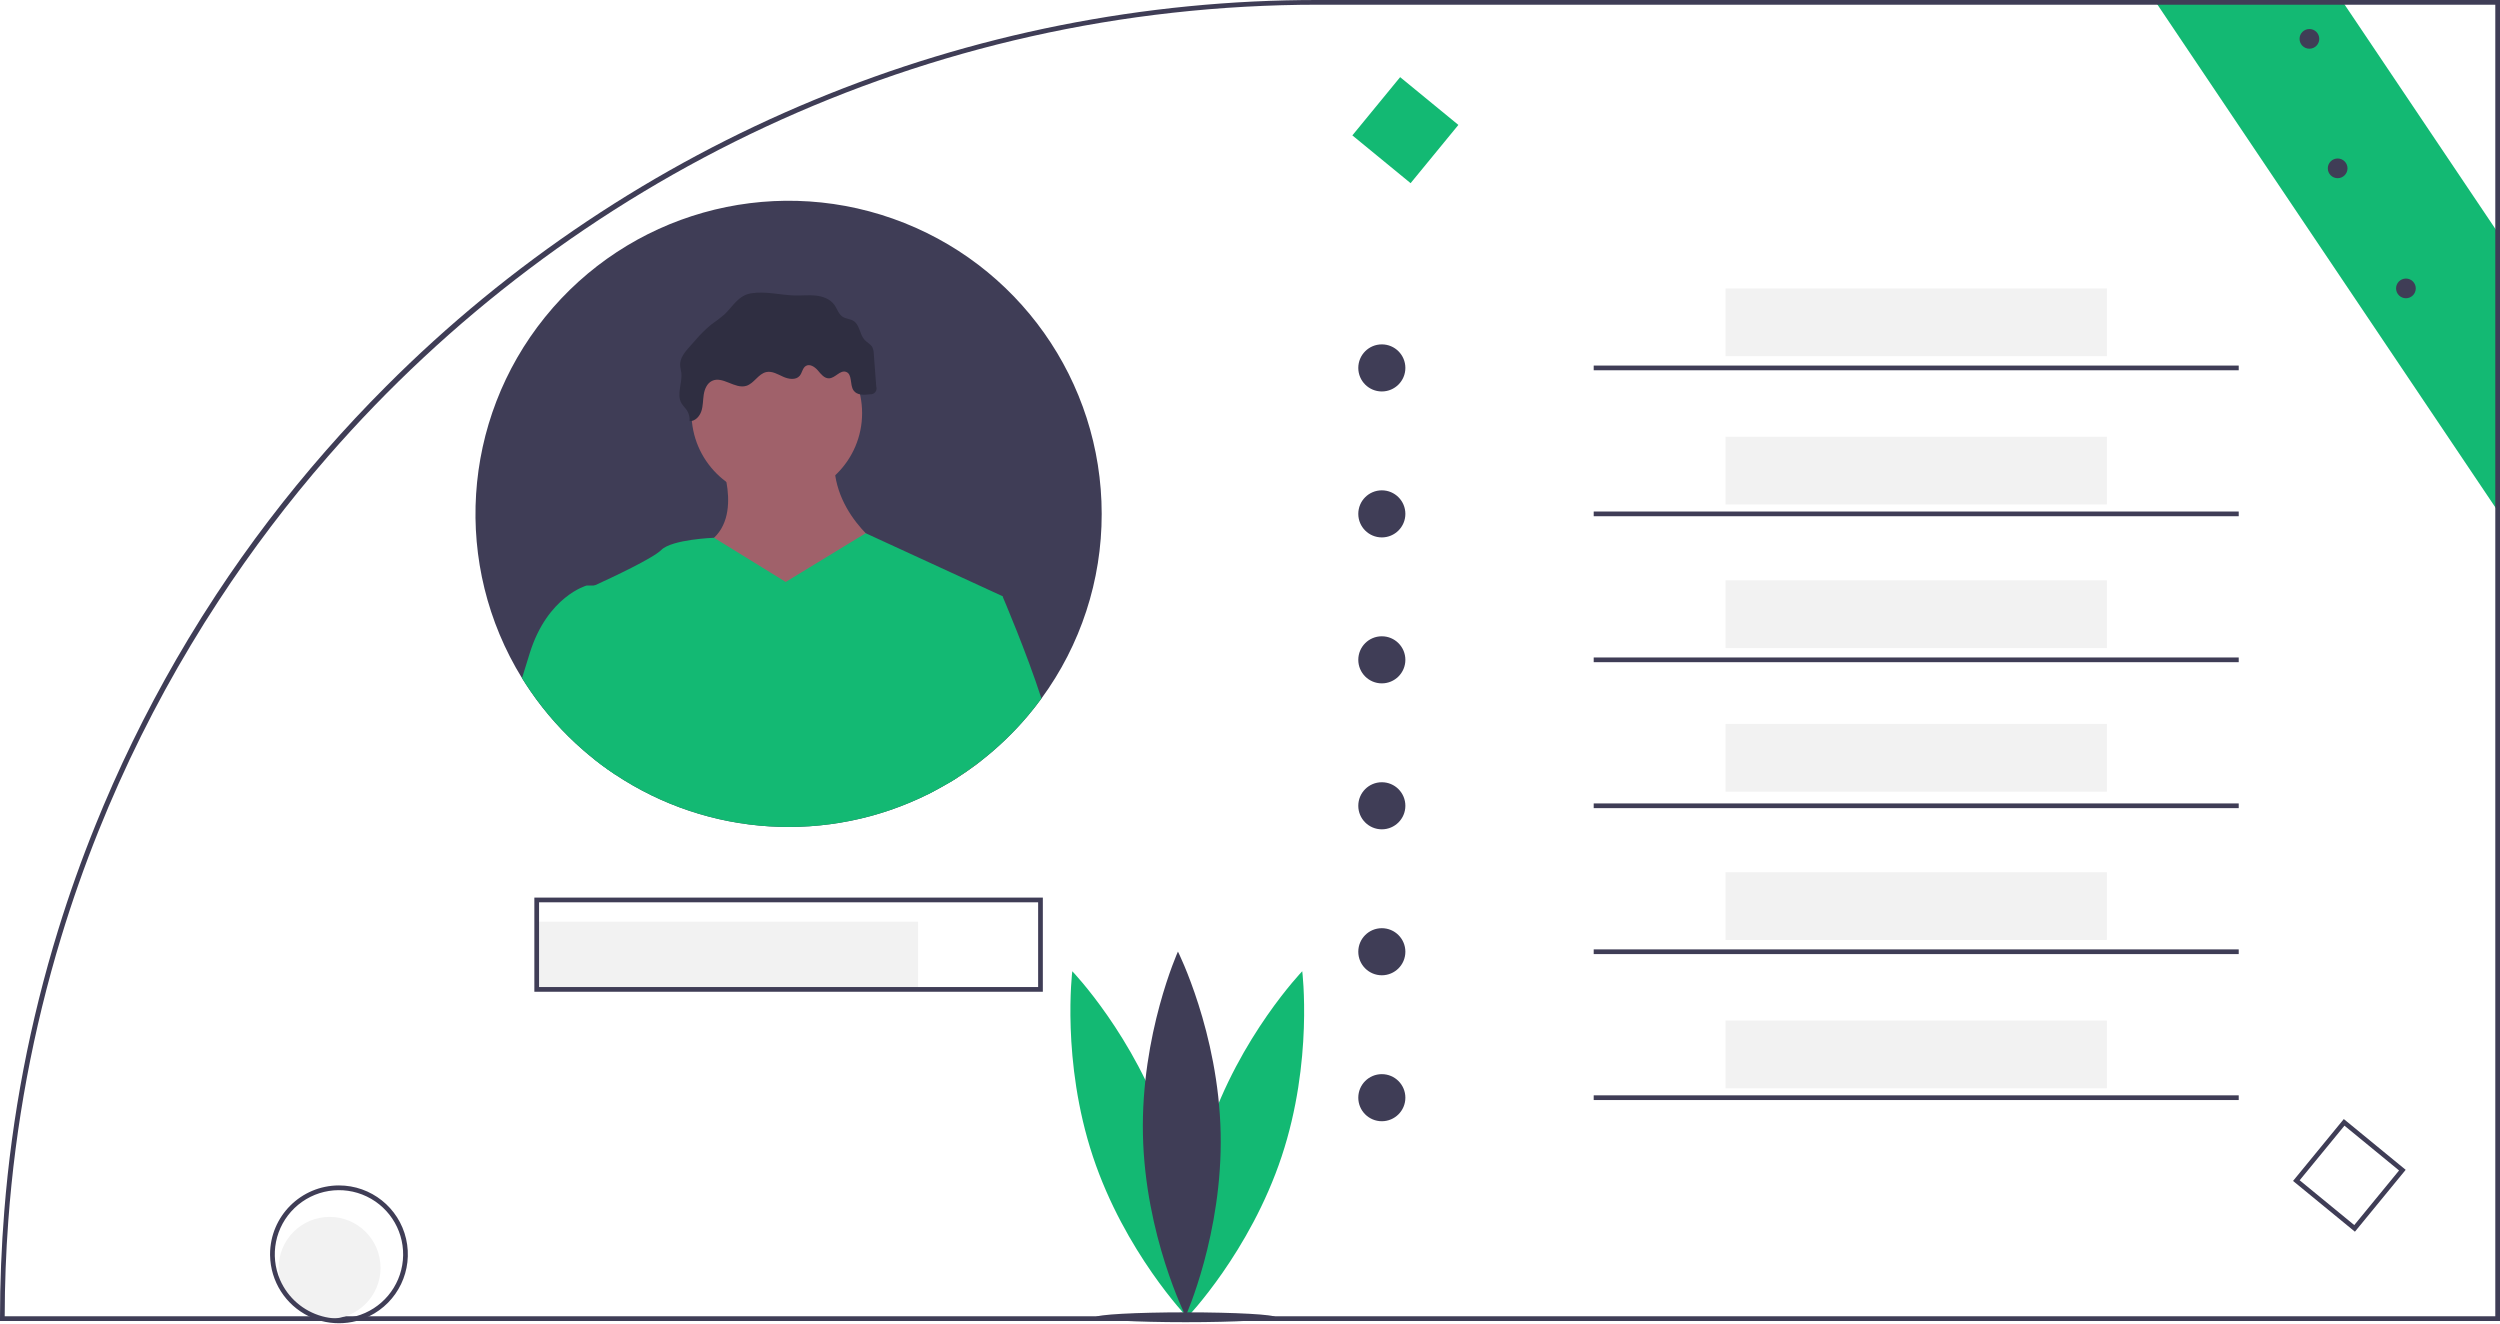
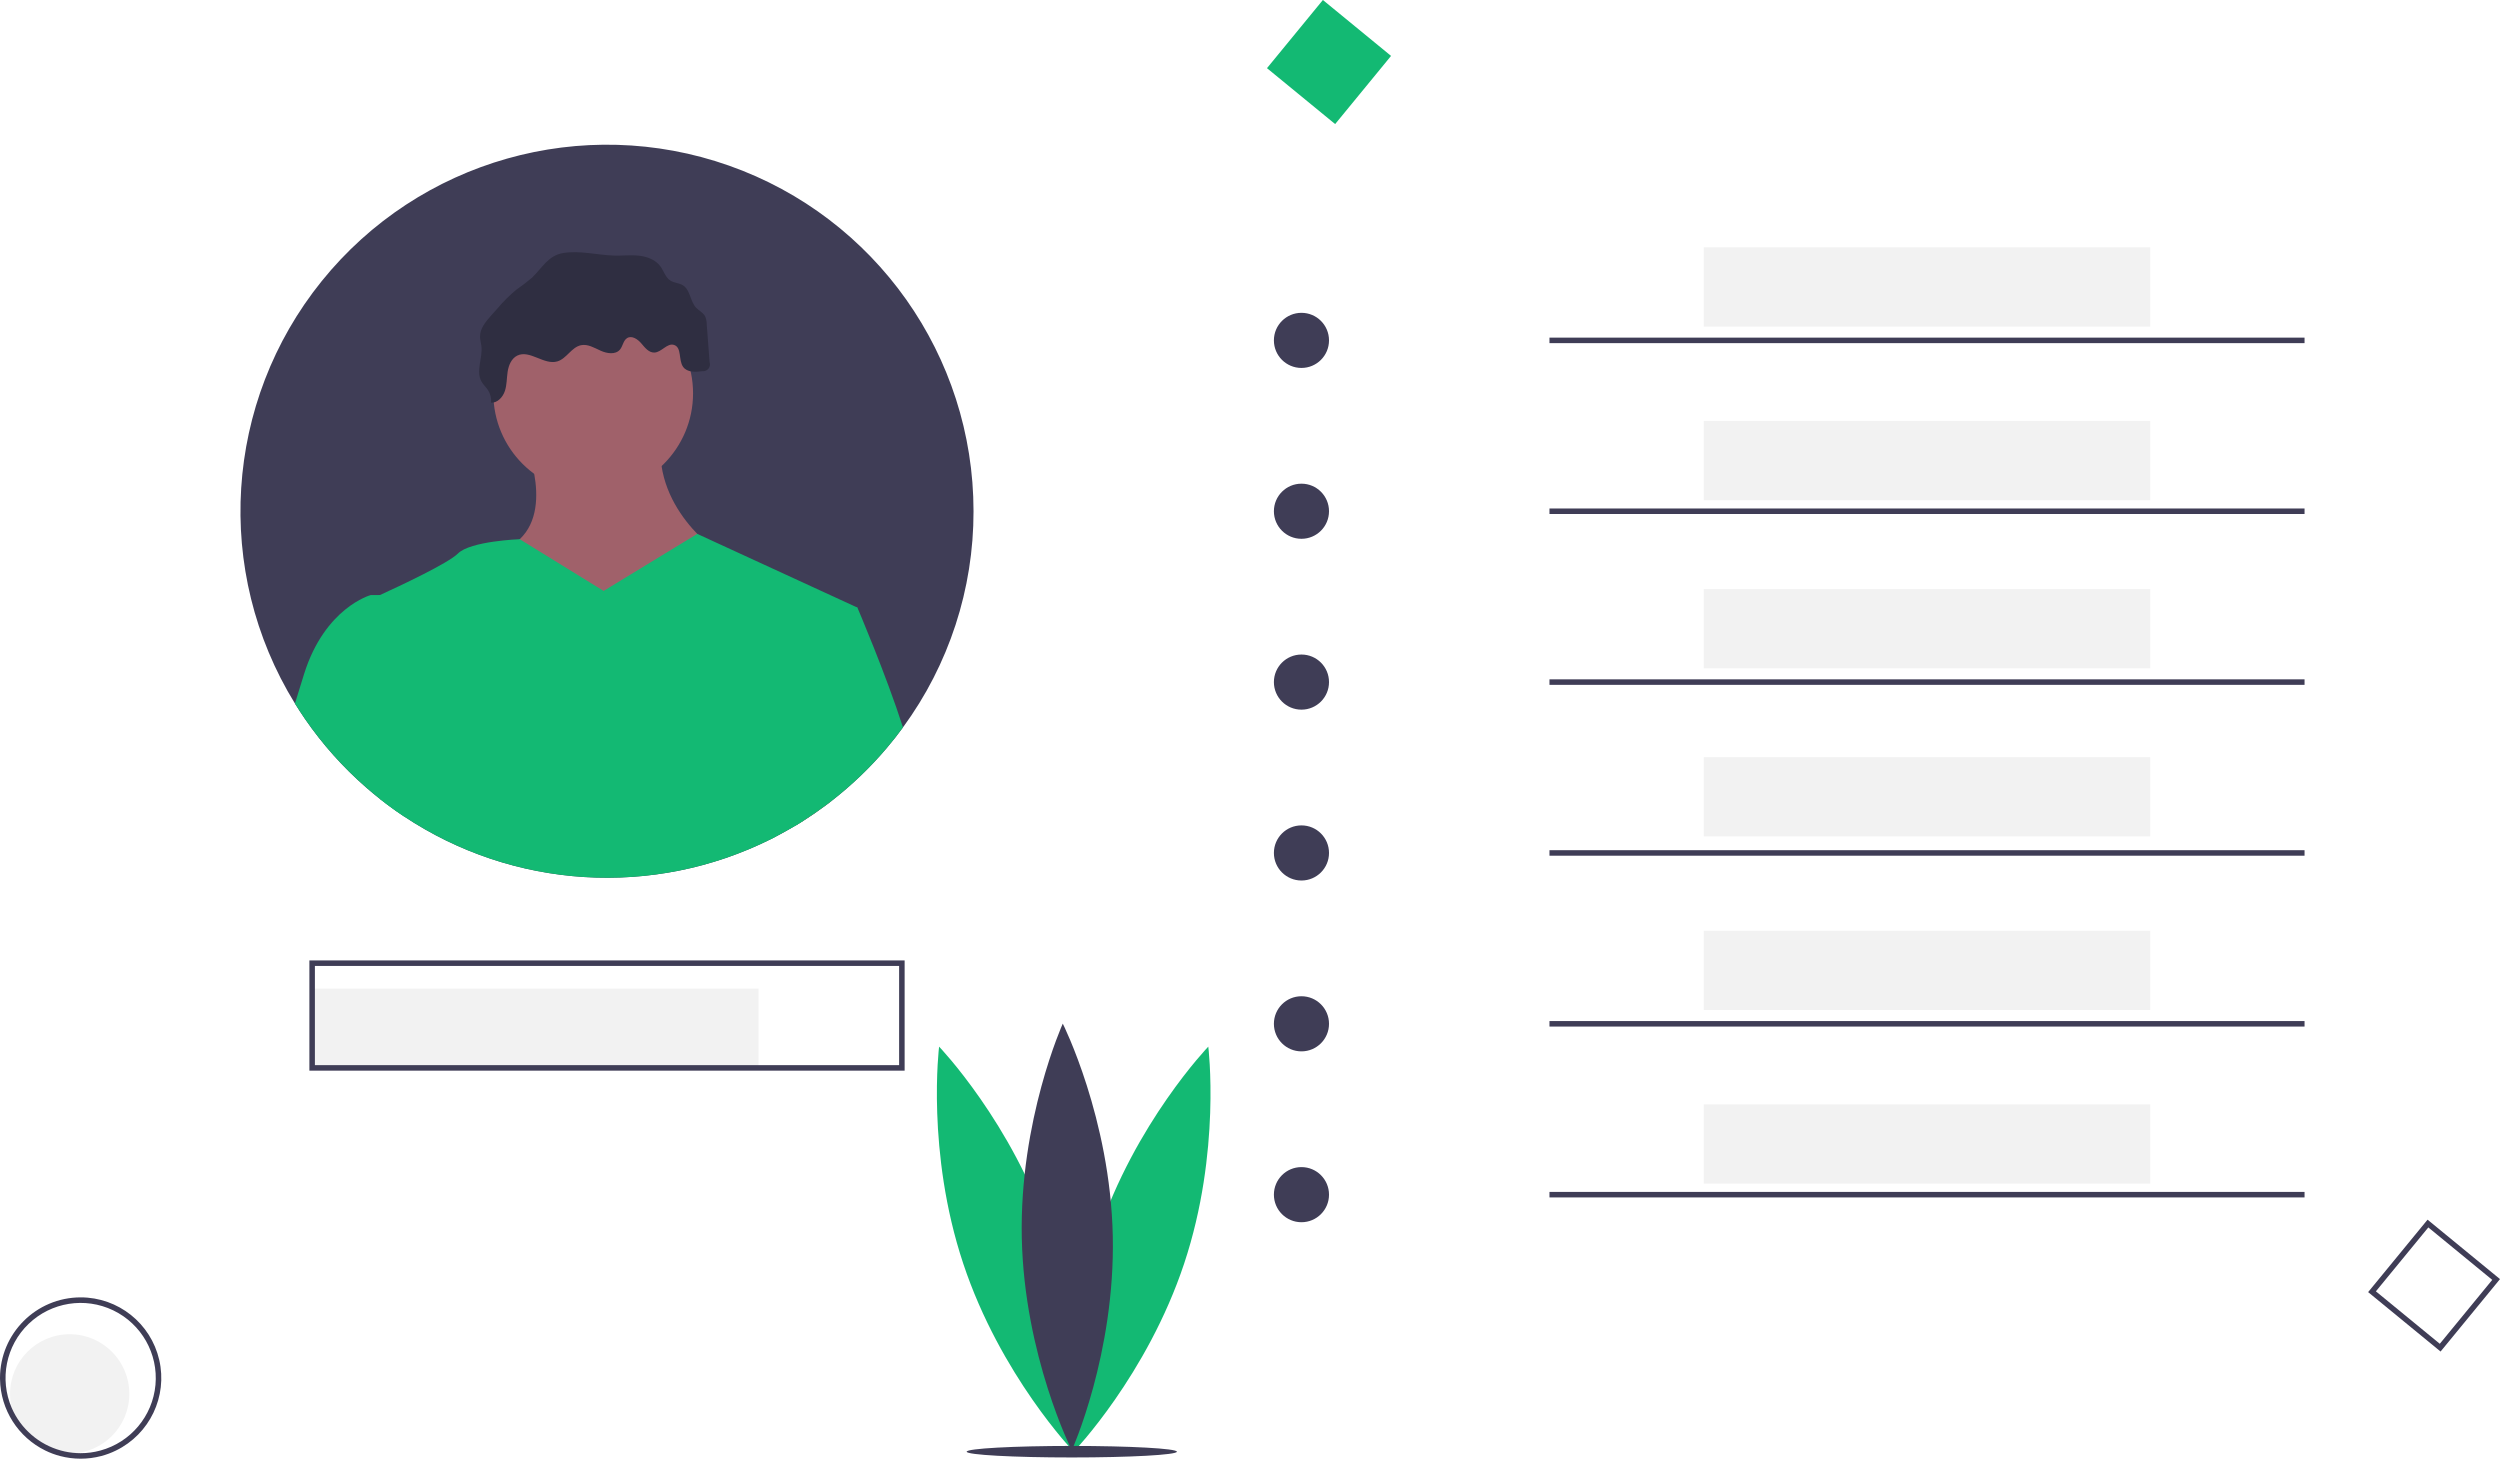
- <svg xmlns="http://www.w3.org/2000/svg" id="e7d24159-a105-4c62-98a5-787fb4a09ca9" data-name="Layer 1" width="1061.98" height="562.1" viewBox="0 0 1061.98 562.1">
-   <polygon points="1061.98 100.16 1061.98 218.47 1059.98 215.49 916.49 2 915.14 0 994.66 0 996 2 1059.98 97.18 1061.98 100.16" fill="#13b973" />
-   <path d="M629.15,168.95A558.423,558.423,0,0,0,233.07,333.01q-13.365,13.365-25.7,27.47a556.125,556.125,0,0,0-46.51,61.05q-6.09,9.255-11.8,18.75a560.141,560.141,0,0,0-36.03,70.78q-1.695,3.99-3.31,8.01-8.985,22.155-15.99,44.89a554.274,554.274,0,0,0-22.9,119.48q-1.815,22.665-1.82,45.65v1H1130.99V168.95Zm499.84,559.14H71.01q.03-20.4,1.52-40.43A554.155,554.155,0,0,1,94.99,567.08q6.99-23.01,15.88-45.15a555.155,555.155,0,0,1,39.25-79.02q5.685-9.525,11.79-18.8A558.676,558.676,0,0,1,208.33,362.83c102.4-117.5,253.09-191.88,420.82-191.88h499.84Z" transform="translate(-69.01001 -168.95)" fill="#3f3d56" />
-   <path d="M564.603,649.813c13.487,40.59,8.75,78.701,8.75,78.701s-26.603-27.698-40.09-68.288-8.75-78.701-8.75-78.701S551.116,609.223,564.603,649.813Z" transform="translate(-69.01001 -168.95)" fill="#13b973" />
-   <path d="M582.103,649.813c-13.487,40.59-8.75,78.701-8.75,78.701s26.603-27.698,40.09-68.288,8.75-78.701,8.75-78.701S595.59,609.223,582.103,649.813Z" transform="translate(-69.01001 -168.95)" fill="#13b973" />
-   <path d="M587.535,650.252c.904,42.762-14.872,77.777-14.872,77.777S555.422,693.713,554.518,650.95s14.872-77.777,14.872-77.777S586.631,607.49,587.535,650.252Z" transform="translate(-69.01001 -168.95)" fill="#3f3d56" />
-   <ellipse cx="503.645" cy="559.562" rx="38.141" ry="2.093" fill="#3f3d56" />
-   <circle cx="140.01" cy="538.572" r="21.641" fill="#f2f2f2" />
-   <path d="M212.99,672.51a29.3,29.3,0,0,0-29.26,29.27c0,.16,0,.32.01.48a29.329,29.329,0,0,0,16.44,25.83,28.33,28.33,0,0,0,5.37,2,29.348,29.348,0,0,0,14.89,0,28.33,28.33,0,0,0,5.37-2,29.268,29.268,0,0,0-12.82-55.58Zm7.16,55.58a26.841,26.841,0,0,1-7.16.96c-.48,0-.96-.01-1.43-.04h-.01a26.283,26.283,0,0,1-5.71-.92,27.359,27.359,0,0,1-17.85-15.45V712.63a27.26,27.26,0,1,1,32.16,15.46Z" transform="translate(-69.01001 -168.95)" fill="#3f3d56" />
-   <rect x="227.99" y="391.524" width="162" height="28.766" fill="#f2f2f2" />
-   <rect x="732.99" y="122.524" width="162" height="28.766" fill="#f2f2f2" />
-   <rect x="732.99" y="185.524" width="162" height="28.766" fill="#f2f2f2" />
-   <rect x="732.99" y="246.524" width="162" height="28.766" fill="#f2f2f2" />
-   <rect x="732.99" y="307.524" width="162" height="28.766" fill="#f2f2f2" />
-   <rect x="732.99" y="370.524" width="162" height="28.766" fill="#f2f2f2" />
-   <rect x="732.99" y="433.524" width="162" height="28.766" fill="#f2f2f2" />
-   <path d="M296,550.24v40H512v-40Zm214,38H298v-36H510Z" transform="translate(-69.01001 -168.95)" fill="#3f3d56" />
-   <circle cx="586.99" cy="156.29" r="10" fill="#3f3d56" />
-   <circle cx="586.99" cy="218.29" r="10" fill="#3f3d56" />
-   <circle cx="586.99" cy="280.29" r="10" fill="#3f3d56" />
-   <circle cx="586.99" cy="342.29" r="10" fill="#3f3d56" />
-   <circle cx="586.99" cy="404.29" r="10" fill="#3f3d56" />
-   <circle cx="586.99" cy="466.29" r="10" fill="#3f3d56" />
-   <rect x="676.99" y="155.29" width="274" height="2" fill="#3f3d56" />
-   <rect x="676.99" y="217.29" width="274" height="2" fill="#3f3d56" />
-   <rect x="676.99" y="279.29" width="274" height="2" fill="#3f3d56" />
-   <rect x="676.99" y="341.29" width="274" height="2" fill="#3f3d56" />
-   <rect x="676.99" y="403.29" width="274" height="2" fill="#3f3d56" />
-   <rect x="676.99" y="465.29" width="274" height="2" fill="#3f3d56" />
-   <path d="M1069.36,692.166l-26.286-21.565,21.565-26.286,26.286,21.565ZM1045.889,670.323l23.194,19.028,19.028-23.194L1064.917,647.129Z" transform="translate(-69.01001 -168.95)" fill="#3f3d56" />
-   <rect x="650" y="208.24" width="32" height="32" transform="translate(224.318 -540.4911) rotate(39.36505)" fill="#13b973" />
-   <path d="M537,387.24a132.326,132.326,0,0,1-25.6,78.44c-1.9,2.6-3.89,5.14-5.98,7.59A133.415,133.415,0,0,1,485.72,492.17c-.72.56-1.45,1.12-2.19,1.67q-4.05,3.03-8.33,5.75c-.87.55-1.74,1.09-2.62,1.61q-2.985,1.815-6.08,3.46c-1.01.54-2.03,1.07-3.05,1.58a133.091,133.091,0,0,1-133.15-8.29c-1.04-.68-2.06-1.38-3.07-2.1-1.9-1.34-3.77-2.74-5.59-4.18-1.68-1.32-3.32-2.69-4.93-4.09a133.168,133.168,0,0,1-22.35-25.04q-1.86-2.715-3.6-5.52A133.006,133.006,0,1,1,537,387.24Z" transform="translate(-69.01001 -168.95)" fill="#3f3d56" />
-   <circle cx="329.981" cy="175.494" r="36.234" fill="#a0616a" />
-   <path d="M374.08,361.806s12.078,27.176-4.529,37.744,27.176,54.351,27.176,54.351l48.312-51.332s-25.666-16.607-21.137-43.783Z" transform="translate(-69.01001 -168.95)" fill="#a0616a" />
-   <path d="M485.72,492.17c-.72.56-1.45,1.12-2.19,1.67q-4.05,3.03-8.33,5.75c-.87.55-1.74,1.09-2.62,1.61l-.37-2.01,3.48-1.81Z" transform="translate(-69.01001 -168.95)" fill="#a0616a" />
-   <path d="M472.58,501.2c.88-.52,1.75-1.06,2.62-1.61l.03-.4.46-1.81,19.17-75.18-58.11-26.74-33.98,20.7-30.44-18.77s-17.88.65-22.41,5.18c-3.55,3.55-20.96,11.72-28.36,15.1-2.06.94-3.34,1.51-3.34,1.51s1.14,34.26,3.42,72.49c1.82,1.44,3.69,2.84,5.59,4.18,1.01.72,2.03,1.42,3.07,2.1a133.091,133.091,0,0,0,133.15,8.29Z" transform="translate(-69.01001 -168.95)" fill="#13b973" />
-   <path d="M330.3,417.67v80.28c-1.04-.68-2.06-1.38-3.07-2.1-1.9-1.34-3.77-2.74-5.59-4.18-1.68-1.32-3.32-2.69-4.93-4.09a133.168,133.168,0,0,1-22.35-25.04q-1.86-2.715-3.6-5.52,1.47-4.83,3.3-10.67C301.61,422.2,318.22,417.67,318.22,417.67Z" transform="translate(-69.01001 -168.95)" fill="#13b973" />
-   <path d="M472.58,501.2c.88-.52,1.75-1.06,2.62-1.61q4.275-2.715,8.33-5.75c.74-.55,1.47-1.11,2.19-1.67a133.419,133.419,0,0,0,19.7-18.9c2.09-2.45,4.08-4.99,5.98-7.59-6.15-19.22-16.54-43.48-16.54-43.48l-21.14-1.51s-8.58,68.68-10.27,85.55Z" transform="translate(-69.01001 -168.95)" fill="#13b973" />
-   <path d="M376.775,302.504a68.591,68.591,0,0,1-5.668,4.337,53.882,53.882,0,0,0-6.833,6.787l-2.336,2.616c-1.988,2.226-4.098,4.767-4.014,7.75.031,1.107.371,2.181.505,3.281.529,4.361-2.137,9.155.057,12.961.634,1.1,1.616,1.961,2.315,3.021a7.062,7.062,0,0,1,1.116,4.599c2.358.097,4.292-2.016,5.032-4.258s.64-4.662 1-6.995,1.372-4.802,3.491-5.84c4.522-2.216,9.714,3.545,14.541,2.109,3.37-1.002,5.147-5.18,8.593-5.88,2.466-.501,4.84.964,7.132,2.002s5.382,1.519,7.003-.406c1.073-1.274,1.188-3.317,2.611-4.183,1.706-1.038,3.842.407,5.133,1.93s2.718,3.385,4.714,3.33c2.648-.074,4.676-3.6,7.189-2.763,2.837.944,1.532,5.484,3.253,7.928,1.455,2.067,4.503,1.945,7.007,1.604a2.51,2.51,0,0,0,2.613-3.351l-1.046-13.872a6.698,6.698,0,0,0-.614-2.769c-.728-1.319-2.237-1.988-3.262-3.092-2.156-2.322-2.053-6.392-4.734-8.081-1.392-.877-3.214-.85-4.596-1.743-1.773-1.144-2.344-3.436-3.586-5.141-1.776-2.439-4.88-3.569-7.88-3.88s-6.029.064-9.045-.034c-6.13-.2-12.26-1.925-18.42-.915C382.672,294.436,380.415,298.996,376.775,302.504Z" transform="translate(-69.01001 -168.95)" fill="#2f2e41" />
-   <circle cx="1022.017" cy="122.51" r="4.186" fill="#3f3d56" />
-   <circle cx="993.017" cy="71.51" r="4.186" fill="#3f3d56" />
-   <circle cx="981.017" cy="16.51" r="4.186" fill="#3f3d56" />
+ <svg xmlns="http://www.w3.org/2000/svg" width="907.196" height="529.328" viewBox="0 0 907.196 529.328">
+   <defs>
+     <clipPath id="clip-path">
+       <rect width="907.196" height="529.328" fill="none" />
+     </clipPath>
+   </defs>
+   <g id="undraw_personal_info" clip-path="url(#clip-path)">
+     <g id="undraw_personal_info-2" data-name="undraw_personal_info" transform="translate(-114.72 -32.772)">
+       <path id="Path_91" data-name="Path 91" d="M564.6,649.813c13.487,40.59,8.75,78.7,8.75,78.7s-26.6-27.7-40.09-68.288-8.75-78.7-8.75-78.7S551.116,609.223,564.6,649.813Z" transform="translate(-69.01 -168.95)" fill="#13b973" />
+       <path id="Path_92" data-name="Path 92" d="M582.1,649.813c-13.487,40.59-8.75,78.7-8.75,78.7s26.6-27.7,40.09-68.288,8.75-78.7,8.75-78.7S595.59,609.223,582.1,649.813Z" transform="translate(-69.01 -168.95)" fill="#13b973" />
+       <path id="Path_93" data-name="Path 93" d="M587.535,650.252c.9,42.762-14.872,77.777-14.872,77.777s-17.242-34.317-18.146-77.079,14.872-77.777,14.872-77.777S586.631,607.49,587.535,650.252Z" transform="translate(-69.01 -168.95)" fill="#3f3d56" />
+       <ellipse id="Ellipse_14" data-name="Ellipse 14" cx="38.141" cy="2.093" rx="38.141" ry="2.093" transform="translate(465.503 557.469)" fill="#3f3d56" />
+       <circle id="Ellipse_15" data-name="Ellipse 15" cx="21.641" cy="21.641" r="21.641" transform="translate(118.369 516.93)" fill="#f2f2f2" />
+       <path id="Path_94" data-name="Path 94" d="M212.99,672.51a29.3,29.3,0,0,0-29.26,29.27c0,.16,0,.32.01.48a29.329,29.329,0,0,0,16.44,25.83,28.331,28.331,0,0,0,5.37,2,29.347,29.347,0,0,0,14.89,0,28.332,28.332,0,0,0,5.37-2,29.268,29.268,0,0,0-12.82-55.58Zm7.16,55.58a26.842,26.842,0,0,1-7.16.96c-.48,0-.96-.01-1.43-.04h-.01a26.279,26.279,0,0,1-5.71-.92,27.359,27.359,0,0,1-17.85-15.45v-.01a27.26,27.26,0,1,1,32.16,15.46Z" transform="translate(-69.01 -168.95)" fill="#3f3d56" />
+       <rect id="Rectangle_8" data-name="Rectangle 8" width="162" height="28.766" transform="translate(227.99 391.524)" fill="#f2f2f2" />
+       <rect id="Rectangle_9" data-name="Rectangle 9" width="162" height="28.766" transform="translate(732.99 122.524)" fill="#f2f2f2" />
+       <rect id="Rectangle_10" data-name="Rectangle 10" width="162" height="28.766" transform="translate(732.99 185.524)" fill="#f2f2f2" />
+       <rect id="Rectangle_11" data-name="Rectangle 11" width="162" height="28.766" transform="translate(732.99 246.524)" fill="#f2f2f2" />
+       <rect id="Rectangle_12" data-name="Rectangle 12" width="162" height="28.766" transform="translate(732.99 307.524)" fill="#f2f2f2" />
+       <rect id="Rectangle_13" data-name="Rectangle 13" width="162" height="28.766" transform="translate(732.99 370.524)" fill="#f2f2f2" />
+       <rect id="Rectangle_14" data-name="Rectangle 14" width="162" height="28.766" transform="translate(732.99 433.524)" fill="#f2f2f2" />
+       <path id="Path_95" data-name="Path 95" d="M296,550.24v40H512v-40Zm214,38H298v-36H510Z" transform="translate(-69.01 -168.95)" fill="#3f3d56" />
+       <circle id="Ellipse_16" data-name="Ellipse 16" cx="10" cy="10" r="10" transform="translate(576.99 146.29)" fill="#3f3d56" />
+       <circle id="Ellipse_17" data-name="Ellipse 17" cx="10" cy="10" r="10" transform="translate(576.99 208.29)" fill="#3f3d56" />
+       <circle id="Ellipse_18" data-name="Ellipse 18" cx="10" cy="10" r="10" transform="translate(576.99 270.29)" fill="#3f3d56" />
+       <circle id="Ellipse_19" data-name="Ellipse 19" cx="10" cy="10" r="10" transform="translate(576.99 332.29)" fill="#3f3d56" />
+       <circle id="Ellipse_20" data-name="Ellipse 20" cx="10" cy="10" r="10" transform="translate(576.99 394.29)" fill="#3f3d56" />
+       <circle id="Ellipse_21" data-name="Ellipse 21" cx="10" cy="10" r="10" transform="translate(576.99 456.29)" fill="#3f3d56" />
+       <rect id="Rectangle_15" data-name="Rectangle 15" width="274" height="2" transform="translate(676.99 155.29)" fill="#3f3d56" />
+       <rect id="Rectangle_16" data-name="Rectangle 16" width="274" height="2" transform="translate(676.99 217.29)" fill="#3f3d56" />
+       <rect id="Rectangle_17" data-name="Rectangle 17" width="274" height="2" transform="translate(676.99 279.29)" fill="#3f3d56" />
+       <rect id="Rectangle_18" data-name="Rectangle 18" width="274" height="2" transform="translate(676.99 341.29)" fill="#3f3d56" />
+       <rect id="Rectangle_19" data-name="Rectangle 19" width="274" height="2" transform="translate(676.99 403.29)" fill="#3f3d56" />
+       <rect id="Rectangle_20" data-name="Rectangle 20" width="274" height="2" transform="translate(676.99 465.29)" fill="#3f3d56" />
+       <path id="Path_96" data-name="Path 96" d="M1069.36,692.166,1043.074,670.6l21.565-26.286,26.286,21.565Zm-23.472-21.843,23.194,19.028,19.028-23.194-23.194-19.028Z" transform="translate(-69.01 -168.95)" fill="#3f3d56" />
+       <rect id="Rectangle_21" data-name="Rectangle 21" width="32" height="32" transform="matrix(0.773, 0.634, -0.634, 0.773, 594.768, 32.772)" fill="#13b973" />
+       <path id="Path_97" data-name="Path 97" d="M537,387.24a132.326,132.326,0,0,1-25.6,78.44c-1.9,2.6-3.89,5.14-5.98,7.59a133.413,133.413,0,0,1-19.7,18.9c-.72.56-1.45,1.12-2.19,1.67q-4.05,3.03-8.33,5.75c-.87.55-1.74,1.09-2.62,1.61q-2.985,1.815-6.08,3.46c-1.01.54-2.03,1.07-3.05,1.58a133.091,133.091,0,0,1-133.15-8.29c-1.04-.68-2.06-1.38-3.07-2.1-1.9-1.34-3.77-2.74-5.59-4.18-1.68-1.32-3.32-2.69-4.93-4.09a133.167,133.167,0,0,1-22.35-25.04q-1.86-2.715-3.6-5.52A133.006,133.006,0,1,1,537,387.24Z" transform="translate(-69.01 -168.95)" fill="#3f3d56" />
+       <circle id="Ellipse_22" data-name="Ellipse 22" cx="36.234" cy="36.234" r="36.234" transform="translate(293.747 139.259)" fill="#a0616a" />
+       <path id="Path_98" data-name="Path 98" d="M374.08,361.806s12.078,27.176-4.529,37.744S396.727,453.9,396.727,453.9l48.312-51.332s-25.666-16.607-21.137-43.783Z" transform="translate(-69.01 -168.95)" fill="#a0616a" />
+       <path id="Path_99" data-name="Path 99" d="M485.72,492.17c-.72.56-1.45,1.12-2.19,1.67q-4.05,3.03-8.33,5.75c-.87.55-1.74,1.09-2.62,1.61l-.37-2.01,3.48-1.81Z" transform="translate(-69.01 -168.95)" fill="#a0616a" />
+       <path id="Path_100" data-name="Path 100" d="M472.58,501.2c.88-.52,1.75-1.06,2.62-1.61l.03-.4.46-1.81,19.17-75.18-58.11-26.74-33.98,20.7-30.44-18.77s-17.88.65-22.41,5.18c-3.55,3.55-20.96,11.72-28.36,15.1-2.06.94-3.34,1.51-3.34,1.51s1.14,34.26,3.42,72.49c1.82,1.44,3.69,2.84,5.59,4.18,1.01.72,2.03,1.42,3.07,2.1a133.091,133.091,0,0,0,133.15,8.29Z" transform="translate(-69.01 -168.95)" fill="#13b973" />
+       <path id="Path_101" data-name="Path 101" d="M330.3,417.67v80.28c-1.04-.68-2.06-1.38-3.07-2.1-1.9-1.34-3.77-2.74-5.59-4.18-1.68-1.32-3.32-2.69-4.93-4.09a133.169,133.169,0,0,1-22.35-25.04q-1.86-2.715-3.6-5.52,1.47-4.83,3.3-10.67c7.55-24.15,24.16-28.68,24.16-28.68Z" transform="translate(-69.01 -168.95)" fill="#13b973" />
+       <path id="Path_102" data-name="Path 102" d="M472.58,501.2c.88-.52,1.75-1.06,2.62-1.61q4.275-2.715,8.33-5.75c.74-.55,1.47-1.11,2.19-1.67a133.417,133.417,0,0,0,19.7-18.9c2.09-2.45,4.08-4.99,5.98-7.59-6.15-19.22-16.54-43.48-16.54-43.48l-21.14-1.51s-8.58,68.68-10.27,85.55Z" transform="translate(-69.01 -168.95)" fill="#13b973" />
+       <path id="Path_103" data-name="Path 103" d="M376.775,302.5a68.592,68.592,0,0,1-5.668,4.337,53.886,53.886,0,0,0-6.833,6.787l-2.336,2.616c-1.988,2.226-4.1,4.767-4.014,7.75.031,1.107.371,2.181.5,3.281.529,4.361-2.137,9.155.057,12.961.634,1.1,1.616,1.961,2.315,3.021a7.062,7.062,0,0,1,1.116,4.6c2.358.1,4.292-2.016,5.032-4.258s.64-4.662,1-6.995,1.372-4.8,3.491-5.84c4.522-2.216,9.714,3.545,14.541,2.109,3.37-1,5.147-5.18,8.593-5.88,2.466-.5,4.84.964,7.132,2s5.382,1.519,7-.406c1.073-1.275,1.188-3.317,2.611-4.183,1.706-1.038,3.842.407,5.133,1.93s2.718,3.385,4.714,3.33c2.648-.074,4.676-3.6,7.189-2.763,2.837.944,1.532,5.484,3.253,7.928,1.455,2.067,4.5,1.945,7.007,1.6a2.51,2.51,0,0,0,2.613-3.351l-1.046-13.872a6.7,6.7,0,0,0-.614-2.769c-.728-1.319-2.237-1.988-3.262-3.092-2.156-2.322-2.053-6.392-4.734-8.081-1.392-.877-3.214-.85-4.6-1.743-1.773-1.144-2.344-3.436-3.586-5.141-1.776-2.439-4.88-3.569-7.88-3.88s-6.029.064-9.044-.034c-6.13-.2-12.26-1.925-18.42-.915C382.672,294.436,380.415,299,376.775,302.5Z" transform="translate(-69.01 -168.95)" fill="#2f2e41" />
+     </g>
+   </g>
</svg>
